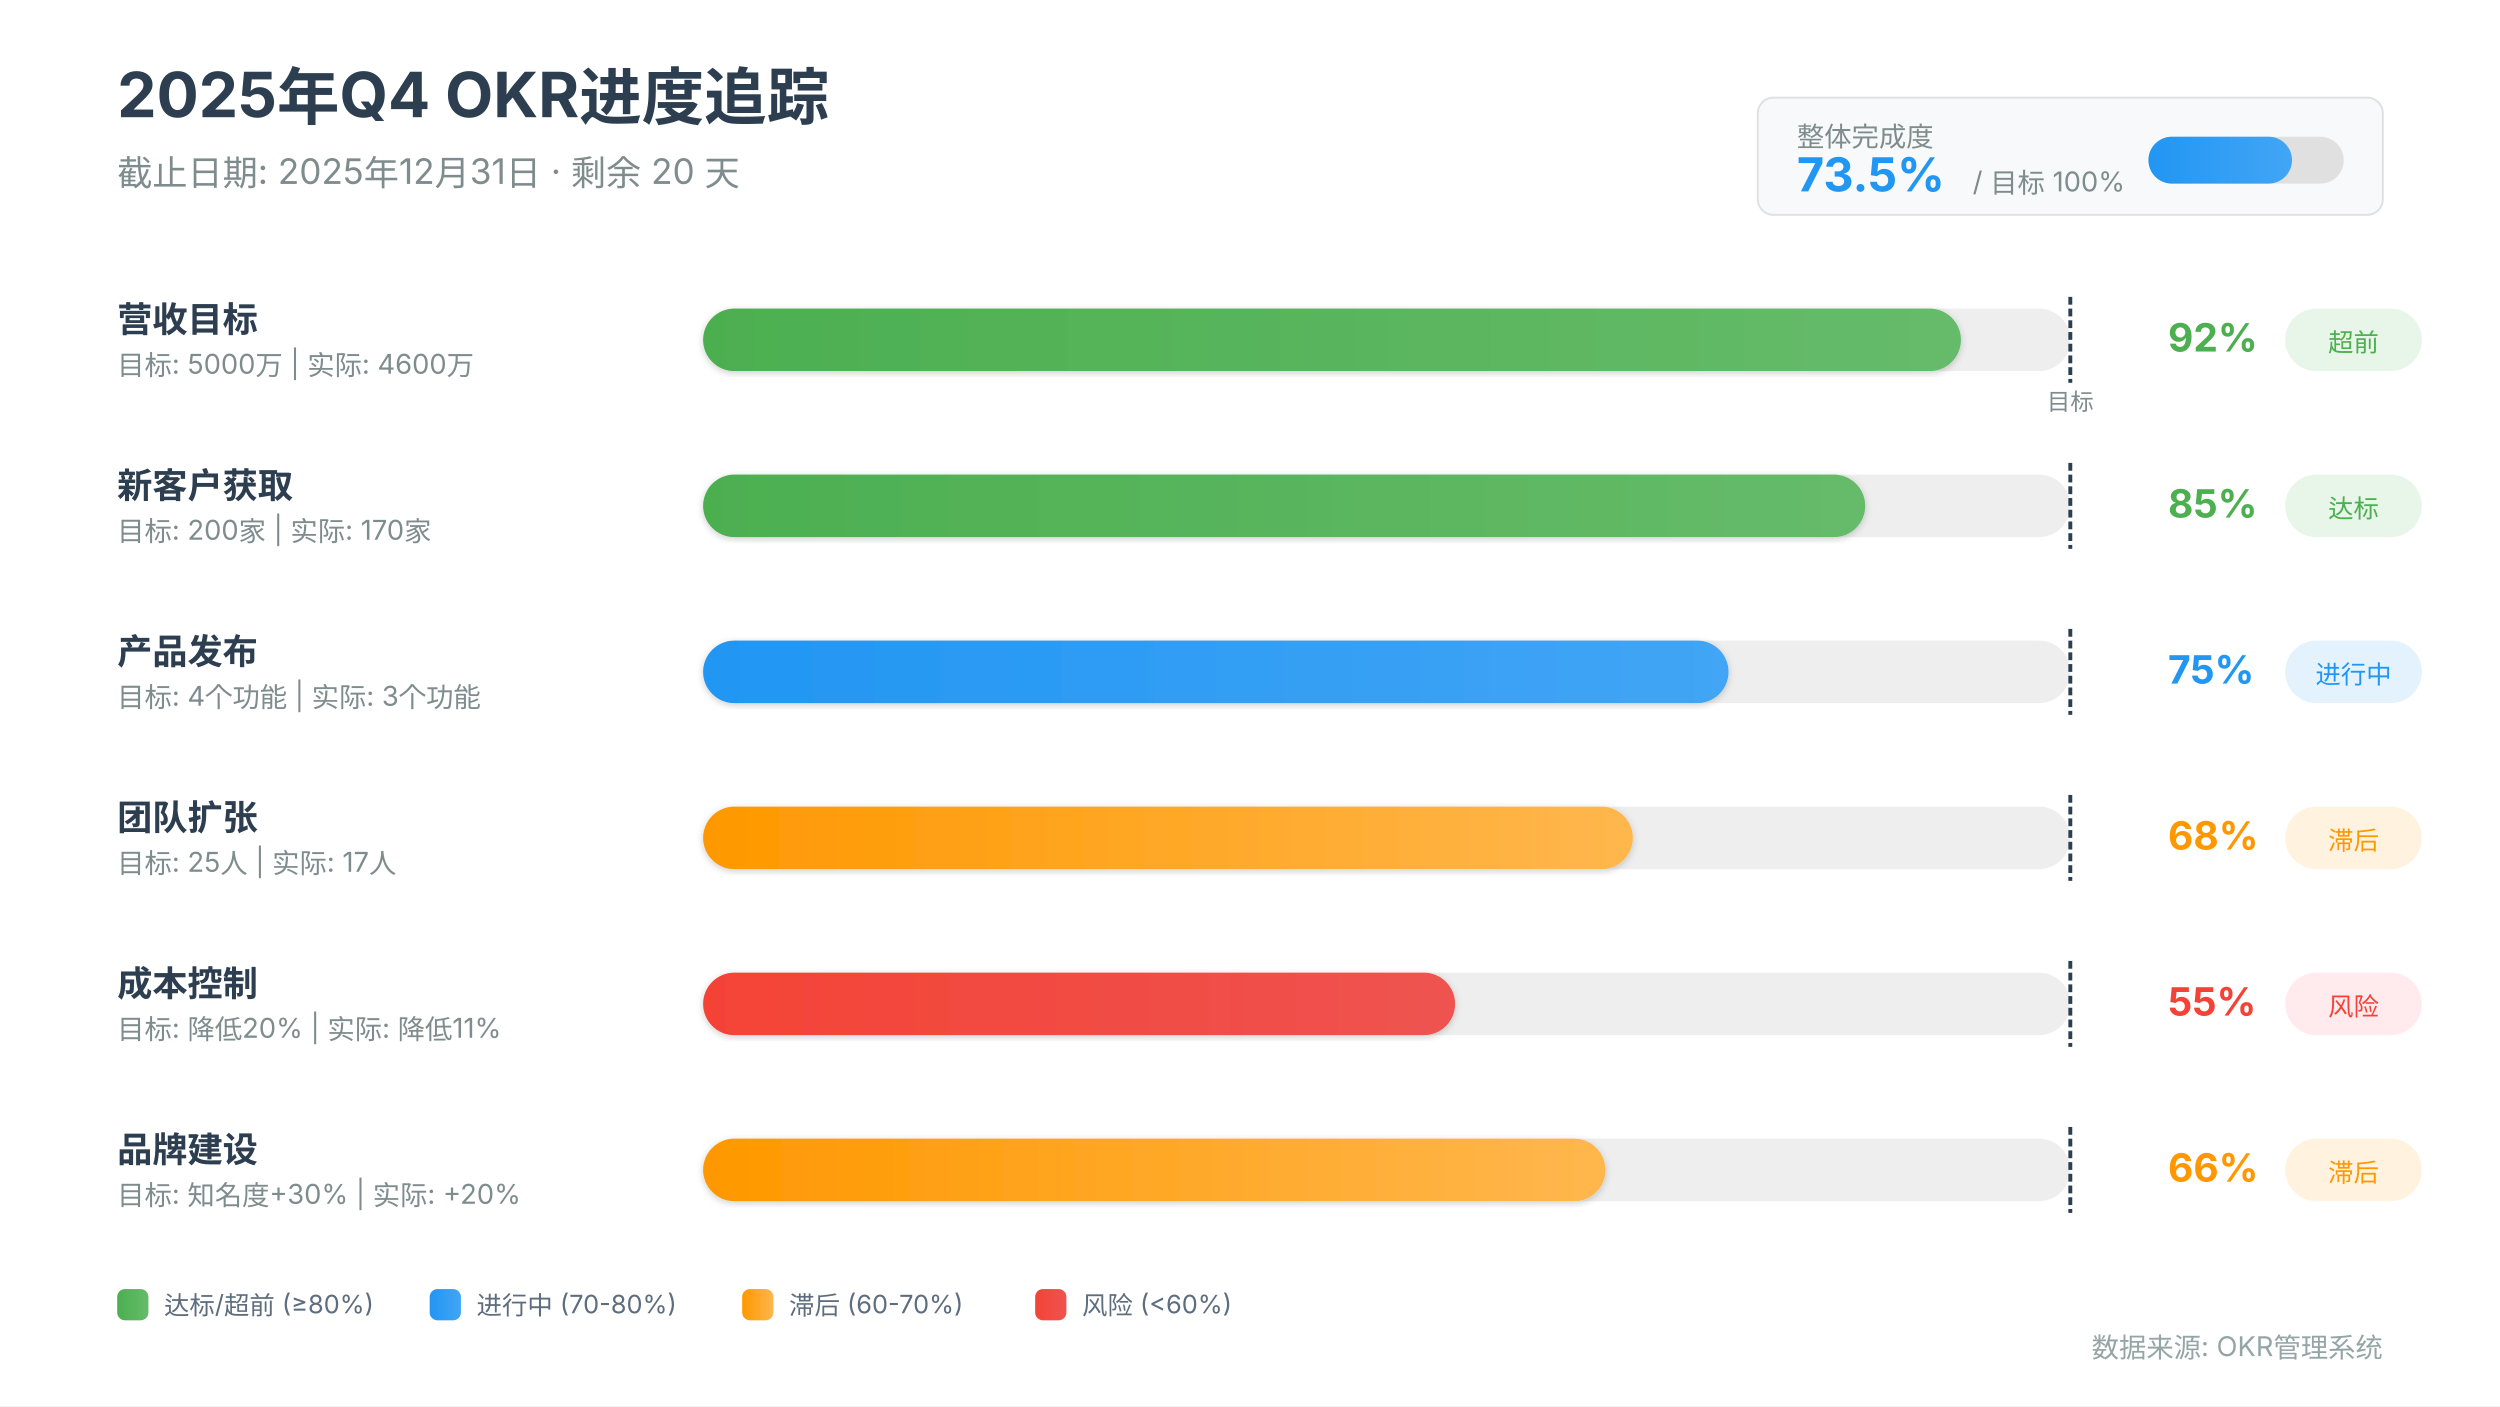
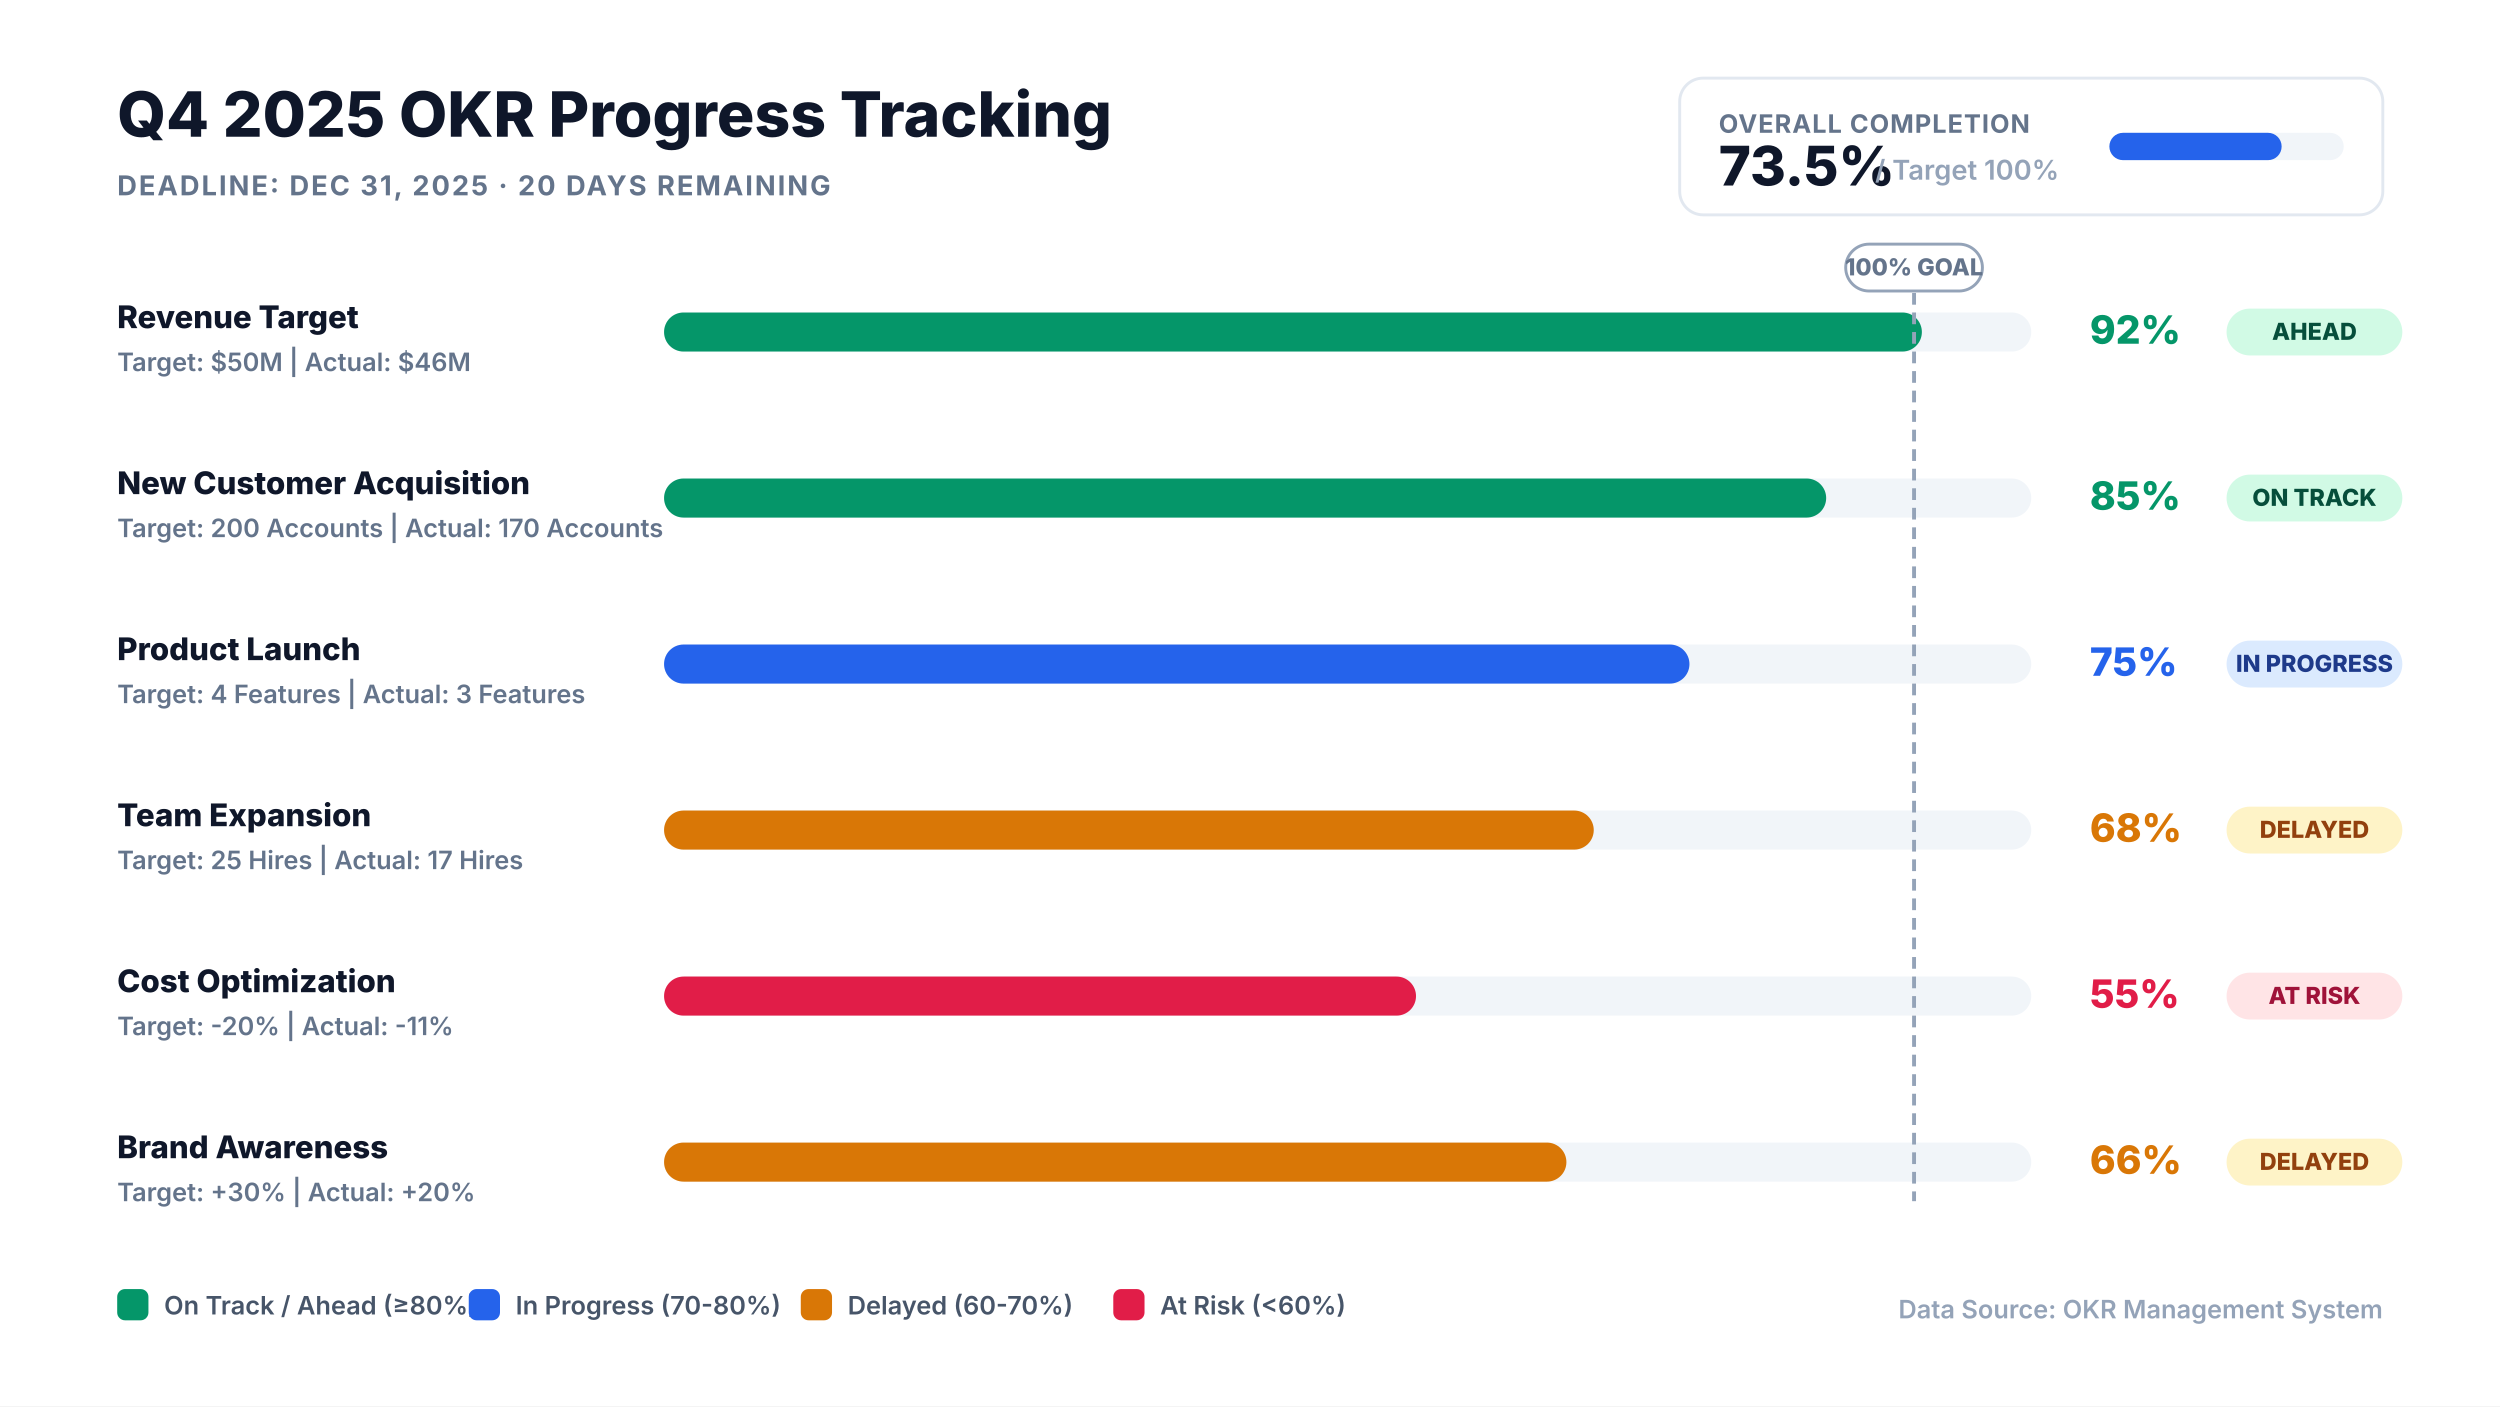
- <svg xmlns="http://www.w3.org/2000/svg" viewBox="0 0 1280 720" width="1280" height="720">
-   <defs>
-     <linearGradient id="progressBlue" x1="0%" y1="0%" x2="100%" y2="0%">
-       <stop offset="0%" style="stop-color:#2196F3;stop-opacity:1" />
-       <stop offset="100%" style="stop-color:#42A5F5;stop-opacity:1" />
-     </linearGradient>
-     <linearGradient id="progressGreen" x1="0%" y1="0%" x2="100%" y2="0%">
-       <stop offset="0%" style="stop-color:#4CAF50;stop-opacity:1" />
-       <stop offset="100%" style="stop-color:#66BB6A;stop-opacity:1" />
-     </linearGradient>
-     <linearGradient id="progressOrange" x1="0%" y1="0%" x2="100%" y2="0%">
-       <stop offset="0%" style="stop-color:#FF9800;stop-opacity:1" />
-       <stop offset="100%" style="stop-color:#FFB74D;stop-opacity:1" />
-     </linearGradient>
-     <linearGradient id="progressRed" x1="0%" y1="0%" x2="100%" y2="0%">
-       <stop offset="0%" style="stop-color:#f44336;stop-opacity:1" />
-       <stop offset="100%" style="stop-color:#EF5350;stop-opacity:1" />
-     </linearGradient>
-     <filter id="progressShadow">
-       <feGaussianBlur in="SourceAlpha" stdDeviation="2" />
-       <feOffset dx="0" dy="1" />
-       <feComponentTransfer>
-         <feFuncA type="linear" slope="0.2" />
-       </feComponentTransfer>
-       <feMerge>
-         <feMergeNode />
-         <feMergeNode in="SourceGraphic" />
-       </feMerge>
-     </filter>
-   </defs>
+ <svg xmlns="http://www.w3.org/2000/svg" viewBox="0 0 1280 720" width="1280" height="720" font-family="-apple-system, BlinkMacSystemFont, 'Segoe UI', sans-serif" font-size="12">
  <rect width="1280" height="720" fill="#FFFFFF" />
-   <text x="60" y="60" font-family="-apple-system, BlinkMacSystemFont, 'Segoe UI', 'PingFang SC', 'Microsoft YaHei', sans-serif" font-size="32" font-weight="bold" fill="#2C3E50">
-     <tspan>2025年Q4 OKR进度追踪</tspan>
-   </text>
-   <text x="60" y="95" font-family="-apple-system, BlinkMacSystemFont, 'Segoe UI', 'PingFang SC', 'Microsoft YaHei', sans-serif" font-size="18" fill="#7F8C8D">
-     <tspan>截止日期: 2025年12月31日 · 剩余 20 天</tspan>
-   </text>
-   <g id="overallProgress" transform="translate(900, 50)">
-     <rect x="0" y="0" width="320" height="60" rx="8" fill="#F8F9FA" stroke="#E0E0E0" stroke-width="1" />
-     <text x="20" y="25" font-family="-apple-system, BlinkMacSystemFont, 'Segoe UI', 'PingFang SC', 'Microsoft YaHei', sans-serif" font-size="14" fill="#7F8C8D">
-       <tspan>整体完成度</tspan>
-     </text>
-     <text x="20" y="48" font-family="-apple-system, BlinkMacSystemFont, 'Segoe UI', sans-serif" font-size="24" font-weight="bold" fill="#2196F3">
-       <tspan>73.5%</tspan>
-     </text>
-     <text x="110" y="48" font-family="-apple-system, BlinkMacSystemFont, 'Segoe UI', 'PingFang SC', 'Microsoft YaHei', sans-serif" font-size="14" fill="#7F8C8D">
-       <tspan>/ 目标 100%</tspan>
-     </text>
-     <rect x="200" y="20" width="100" height="24" rx="12" fill="#E0E0E0" />
-     <rect x="200" y="20" width="73.5" height="24" rx="12" fill="url(#progressBlue)" />
+   <g id="header" data-pptx-bounds="40 15 1200 125">
+     <text x="60" y="70" font-size="32" font-weight="800" fill="#0F172A">Q4 2025 OKR Progress Tracking</text>
+     <text x="60" y="100" font-size="14" font-weight="700" fill="#64748B" letter-spacing="1">DEADLINE: DEC 31, 2025 · 20 DAYS REMAINING</text>
  </g>
-   <g id="progressBars">
+   <g id="overallProgress" data-pptx-bounds="814 33 452 84" transform="translate(860, 40)">
+     <rect x="0" y="0" width="360" height="70" rx="12" fill="#FFFFFF" stroke="#E2E8F0" stroke-width="1.5" />
+     <text x="20" y="28" font-size="13" font-weight="700" fill="#64748B" letter-spacing="0.5">OVERALL COMPLETION</text>
+     <text x="20" y="55" font-size="28" font-weight="800" fill="#0F172A">73.5%</text>
+     <text x="100" y="52" font-size="14" font-weight="600" fill="#94A3B8">/ Target 100%</text>
+     <rect x="220" y="28" width="120" height="14" rx="7" fill="#F1F5F9" />
+     <rect x="220" y="28" width="88.2" height="14" rx="7" fill="#2563EB" />
+   </g>
+   <g id="progressBars" data-pptx-bounds="0 123 1280 526">
    <g transform="translate(60, 150)">
-       <text x="0" y="20" font-family="-apple-system, BlinkMacSystemFont, 'Segoe UI', 'PingFang SC', 'Microsoft YaHei', sans-serif" font-size="18" font-weight="600" fill="#2C3E50">
-         <tspan>营收目标</tspan>
-       </text>
-       <text x="0" y="42" font-family="-apple-system, BlinkMacSystemFont, 'Segoe UI', 'PingFang SC', 'Microsoft YaHei', sans-serif" font-size="14" fill="#7F8C8D">
-         <tspan>目标: 5000万 | 实际: 4600万</tspan>
-       </text>
-       <rect x="300" y="8" width="700" height="32" rx="16" fill="#EEEEEE" />
-       <rect x="300" y="8" width="644" height="32" rx="16" fill="url(#progressGreen)" filter="url(#progressShadow)" />
-       <line x1="1000" y1="2" x2="1000" y2="46" stroke="#2C3E50" stroke-width="2" stroke-dasharray="4,2" />
-       <text x="1000" y="60" font-family="-apple-system, BlinkMacSystemFont, 'Segoe UI', sans-serif" font-size="12" fill="#7F8C8D" text-anchor="middle">
-         <tspan>目标</tspan>
-       </text>
-       <text x="1050" y="30" font-family="-apple-system, BlinkMacSystemFont, 'Segoe UI', sans-serif" font-size="20" font-weight="bold" fill="#4CAF50">
-         <tspan>92%</tspan>
-       </text>
-       <rect x="1110" y="8" width="70" height="32" rx="16" fill="#E8F5E9" />
-       <text x="1145" y="30" font-family="-apple-system, BlinkMacSystemFont, 'Segoe UI', 'PingFang SC', 'Microsoft YaHei', sans-serif" font-size="13" fill="#4CAF50" text-anchor="middle">
-         <tspan>超前</tspan>
-       </text>
+       <text x="0" y="18" font-size="16" font-weight="800" fill="#0F172A">Revenue Target</text>
+       <text x="0" y="40" font-size="13" font-weight="600" fill="#64748B">Target: $50M | Actual: $46M</text>
+       <rect x="280" y="10" width="700" height="20" rx="10" fill="#F1F5F9" />
+       <rect x="280" y="10" width="644" height="20" rx="10" fill="#059669" />
+       <text x="1010" y="26" font-size="20" font-weight="800" fill="#059669">92%</text>
+       <rect x="1080" y="8" width="90" height="24" rx="12" fill="#D1FAE5" />
+       <text x="1125" y="24" font-weight="800" fill="#064E3B" text-anchor="middle">AHEAD</text>
    </g>
    <g transform="translate(60, 235)">
-       <text x="0" y="20" font-family="-apple-system, BlinkMacSystemFont, 'Segoe UI', 'PingFang SC', 'Microsoft YaHei', sans-serif" font-size="18" font-weight="600" fill="#2C3E50">
-         <tspan>新客户获取</tspan>
-       </text>
-       <text x="0" y="42" font-family="-apple-system, BlinkMacSystemFont, 'Segoe UI', 'PingFang SC', 'Microsoft YaHei', sans-serif" font-size="14" fill="#7F8C8D">
-         <tspan>目标: 200家 | 实际: 170家</tspan>
-       </text>
-       <rect x="300" y="8" width="700" height="32" rx="16" fill="#EEEEEE" />
-       <rect x="300" y="8" width="595" height="32" rx="16" fill="url(#progressGreen)" filter="url(#progressShadow)" />
-       <line x1="1000" y1="2" x2="1000" y2="46" stroke="#2C3E50" stroke-width="2" stroke-dasharray="4,2" />
-       <text x="1050" y="30" font-family="-apple-system, BlinkMacSystemFont, 'Segoe UI', sans-serif" font-size="20" font-weight="bold" fill="#4CAF50">
-         <tspan>85%</tspan>
-       </text>
-       <rect x="1110" y="8" width="70" height="32" rx="16" fill="#E8F5E9" />
-       <text x="1145" y="30" font-family="-apple-system, BlinkMacSystemFont, 'Segoe UI', 'PingFang SC', 'Microsoft YaHei', sans-serif" font-size="13" fill="#4CAF50" text-anchor="middle">
-         <tspan>达标</tspan>
-       </text>
+       <text x="0" y="18" font-size="16" font-weight="800" fill="#0F172A">New Customer Acquisition</text>
+       <text x="0" y="40" font-size="13" font-weight="600" fill="#64748B">Target: 200 Accounts | Actual: 170 Accounts</text>
+       <rect x="280" y="10" width="700" height="20" rx="10" fill="#F1F5F9" />
+       <rect x="280" y="10" width="595" height="20" rx="10" fill="#059669" />
+       <text x="1010" y="26" font-size="20" font-weight="800" fill="#059669">85%</text>
+       <rect x="1080" y="8" width="90" height="24" rx="12" fill="#D1FAE5" />
+       <text x="1125" y="24" font-weight="800" fill="#064E3B" text-anchor="middle">ON TRACK</text>
    </g>
    <g transform="translate(60, 320)">
-       <text x="0" y="20" font-family="-apple-system, BlinkMacSystemFont, 'Segoe UI', 'PingFang SC', 'Microsoft YaHei', sans-serif" font-size="18" font-weight="600" fill="#2C3E50">
-         <tspan>产品发布</tspan>
-       </text>
-       <text x="0" y="42" font-family="-apple-system, BlinkMacSystemFont, 'Segoe UI', 'PingFang SC', 'Microsoft YaHei', sans-serif" font-size="14" fill="#7F8C8D">
-         <tspan>目标: 4个功能 | 实际: 3个功能</tspan>
-       </text>
-       <rect x="300" y="8" width="700" height="32" rx="16" fill="#EEEEEE" />
-       <rect x="300" y="8" width="525" height="32" rx="16" fill="url(#progressBlue)" filter="url(#progressShadow)" />
-       <line x1="1000" y1="2" x2="1000" y2="46" stroke="#2C3E50" stroke-width="2" stroke-dasharray="4,2" />
-       <text x="1050" y="30" font-family="-apple-system, BlinkMacSystemFont, 'Segoe UI', sans-serif" font-size="20" font-weight="bold" fill="#2196F3">
-         <tspan>75%</tspan>
-       </text>
-       <rect x="1110" y="8" width="70" height="32" rx="16" fill="#E3F2FD" />
-       <text x="1145" y="30" font-family="-apple-system, BlinkMacSystemFont, 'Segoe UI', 'PingFang SC', 'Microsoft YaHei', sans-serif" font-size="13" fill="#2196F3" text-anchor="middle">
-         <tspan>进行中</tspan>
-       </text>
+       <text x="0" y="18" font-size="16" font-weight="800" fill="#0F172A">Product Launch</text>
+       <text x="0" y="40" font-size="13" font-weight="600" fill="#64748B">Target: 4 Features | Actual: 3 Features</text>
+       <rect x="280" y="10" width="700" height="20" rx="10" fill="#F1F5F9" />
+       <rect x="280" y="10" width="525" height="20" rx="10" fill="#2563EB" />
+       <text x="1010" y="26" font-size="20" font-weight="800" fill="#2563EB">75%</text>
+       <rect x="1080" y="8" width="90" height="24" rx="12" fill="#DBEAFE" />
+       <text x="1125" y="24" font-weight="800" fill="#1E3A8A" text-anchor="middle">IN PROGRESS</text>
    </g>
    <g transform="translate(60, 405)">
-       <text x="0" y="20" font-family="-apple-system, BlinkMacSystemFont, 'Segoe UI', 'PingFang SC', 'Microsoft YaHei', sans-serif" font-size="18" font-weight="600" fill="#2C3E50">
-         <tspan>团队扩张</tspan>
-       </text>
-       <text x="0" y="42" font-family="-apple-system, BlinkMacSystemFont, 'Segoe UI', 'PingFang SC', 'Microsoft YaHei', sans-serif" font-size="14" fill="#7F8C8D">
-         <tspan>目标: 25人 | 实际: 17人</tspan>
-       </text>
-       <rect x="300" y="8" width="700" height="32" rx="16" fill="#EEEEEE" />
-       <rect x="300" y="8" width="476" height="32" rx="16" fill="url(#progressOrange)" filter="url(#progressShadow)" />
-       <line x1="1000" y1="2" x2="1000" y2="46" stroke="#2C3E50" stroke-width="2" stroke-dasharray="4,2" />
-       <text x="1050" y="30" font-family="-apple-system, BlinkMacSystemFont, 'Segoe UI', sans-serif" font-size="20" font-weight="bold" fill="#FF9800">
-         <tspan>68%</tspan>
-       </text>
-       <rect x="1110" y="8" width="70" height="32" rx="16" fill="#FFF3E0" />
-       <text x="1145" y="30" font-family="-apple-system, BlinkMacSystemFont, 'Segoe UI', 'PingFang SC', 'Microsoft YaHei', sans-serif" font-size="13" fill="#FF9800" text-anchor="middle">
-         <tspan>滞后</tspan>
-       </text>
+       <text x="0" y="18" font-size="16" font-weight="800" fill="#0F172A">Team Expansion</text>
+       <text x="0" y="40" font-size="13" font-weight="600" fill="#64748B">Target: 25 Hires | Actual: 17 Hires</text>
+       <rect x="280" y="10" width="700" height="20" rx="10" fill="#F1F5F9" />
+       <rect x="280" y="10" width="476" height="20" rx="10" fill="#D97706" />
+       <text x="1010" y="26" font-size="20" font-weight="800" fill="#D97706">68%</text>
+       <rect x="1080" y="8" width="90" height="24" rx="12" fill="#FEF3C7" />
+       <text x="1125" y="24" font-weight="800" fill="#92400E" text-anchor="middle">DELAYED</text>
    </g>
    <g transform="translate(60, 490)">
-       <text x="0" y="20" font-family="-apple-system, BlinkMacSystemFont, 'Segoe UI', 'PingFang SC', 'Microsoft YaHei', sans-serif" font-size="18" font-weight="600" fill="#2C3E50">
-         <tspan>成本控制</tspan>
-       </text>
-       <text x="0" y="42" font-family="-apple-system, BlinkMacSystemFont, 'Segoe UI', 'PingFang SC', 'Microsoft YaHei', sans-serif" font-size="14" fill="#7F8C8D">
-         <tspan>目标: 降低20% | 实际: 降低11%</tspan>
-       </text>
-       <rect x="300" y="8" width="700" height="32" rx="16" fill="#EEEEEE" />
-       <rect x="300" y="8" width="385" height="32" rx="16" fill="url(#progressRed)" filter="url(#progressShadow)" />
-       <line x1="1000" y1="2" x2="1000" y2="46" stroke="#2C3E50" stroke-width="2" stroke-dasharray="4,2" />
-       <text x="1050" y="30" font-family="-apple-system, BlinkMacSystemFont, 'Segoe UI', sans-serif" font-size="20" font-weight="bold" fill="#f44336">
-         <tspan>55%</tspan>
-       </text>
-       <rect x="1110" y="8" width="70" height="32" rx="16" fill="#FFEBEE" />
-       <text x="1145" y="30" font-family="-apple-system, BlinkMacSystemFont, 'Segoe UI', 'PingFang SC', 'Microsoft YaHei', sans-serif" font-size="13" fill="#f44336" text-anchor="middle">
-         <tspan>风险</tspan>
-       </text>
+       <text x="0" y="18" font-size="16" font-weight="800" fill="#0F172A">Cost Optimization</text>
+       <text x="0" y="40" font-size="13" font-weight="600" fill="#64748B">Target: -20% | Actual: -11%</text>
+       <rect x="280" y="10" width="700" height="20" rx="10" fill="#F1F5F9" />
+       <rect x="280" y="10" width="385" height="20" rx="10" fill="#E11D48" />
+       <text x="1010" y="26" font-size="20" font-weight="800" fill="#E11D48">55%</text>
+       <rect x="1080" y="8" width="90" height="24" rx="12" fill="#FFE4E6" />
+       <text x="1125" y="24" font-weight="800" fill="#9F1239" text-anchor="middle">AT RISK</text>
    </g>
    <g transform="translate(60, 575)">
-       <text x="0" y="20" font-family="-apple-system, BlinkMacSystemFont, 'Segoe UI', 'PingFang SC', 'Microsoft YaHei', sans-serif" font-size="18" font-weight="600" fill="#2C3E50">
-         <tspan>品牌建设</tspan>
-       </text>
-       <text x="0" y="42" font-family="-apple-system, BlinkMacSystemFont, 'Segoe UI', 'PingFang SC', 'Microsoft YaHei', sans-serif" font-size="14" fill="#7F8C8D">
-         <tspan>目标: 知名度+30% | 实际: +20%</tspan>
-       </text>
-       <rect x="300" y="8" width="700" height="32" rx="16" fill="#EEEEEE" />
-       <rect x="300" y="8" width="462" height="32" rx="16" fill="url(#progressOrange)" filter="url(#progressShadow)" />
-       <line x1="1000" y1="2" x2="1000" y2="46" stroke="#2C3E50" stroke-width="2" stroke-dasharray="4,2" />
-       <text x="1050" y="30" font-family="-apple-system, BlinkMacSystemFont, 'Segoe UI', sans-serif" font-size="20" font-weight="bold" fill="#FF9800">
-         <tspan>66%</tspan>
-       </text>
-       <rect x="1110" y="8" width="70" height="32" rx="16" fill="#FFF3E0" />
-       <text x="1145" y="30" font-family="-apple-system, BlinkMacSystemFont, 'Segoe UI', 'PingFang SC', 'Microsoft YaHei', sans-serif" font-size="13" fill="#FF9800" text-anchor="middle">
-         <tspan>滞后</tspan>
-       </text>
+       <text x="0" y="18" font-size="16" font-weight="800" fill="#0F172A">Brand Awareness</text>
+       <text x="0" y="40" font-size="13" font-weight="600" fill="#64748B">Target: +30% | Actual: +20%</text>
+       <rect x="280" y="10" width="700" height="20" rx="10" fill="#F1F5F9" />
+       <rect x="280" y="10" width="462" height="20" rx="10" fill="#D97706" />
+       <text x="1010" y="26" font-size="20" font-weight="800" fill="#D97706">66%</text>
+       <rect x="1080" y="8" width="90" height="24" rx="12" fill="#FEF3C7" />
+       <text x="1125" y="24" font-weight="800" fill="#92400E" text-anchor="middle">DELAYED</text>
    </g>
  </g>
-   <g id="legend" transform="translate(60, 660)">
-     <rect x="0" y="0" width="16" height="16" rx="4" fill="url(#progressGreen)" />
-     <text x="24" y="13" font-family="-apple-system, BlinkMacSystemFont, 'Segoe UI', 'PingFang SC', 'Microsoft YaHei', sans-serif" font-size="13" fill="#5D6D7E">
-       <tspan>达标/超前 (≥80%)</tspan>
-     </text>
-     <rect x="160" y="0" width="16" height="16" rx="4" fill="url(#progressBlue)" />
-     <text x="184" y="13" font-family="-apple-system, BlinkMacSystemFont, 'Segoe UI', 'PingFang SC', 'Microsoft YaHei', sans-serif" font-size="13" fill="#5D6D7E">
-       <tspan>进行中 (70-80%)</tspan>
-     </text>
-     <rect x="320" y="0" width="16" height="16" rx="4" fill="url(#progressOrange)" />
-     <text x="344" y="13" font-family="-apple-system, BlinkMacSystemFont, 'Segoe UI', 'PingFang SC', 'Microsoft YaHei', sans-serif" font-size="13" fill="#5D6D7E">
-       <tspan>滞后 (60-70%)</tspan>
-     </text>
-     <rect x="470" y="0" width="16" height="16" rx="4" fill="url(#progressRed)" />
-     <text x="494" y="13" font-family="-apple-system, BlinkMacSystemFont, 'Segoe UI', 'PingFang SC', 'Microsoft YaHei', sans-serif" font-size="13" fill="#5D6D7E">
-       <tspan>风险 (&lt;60%)</tspan>
-     </text>
+   <g id="goal-marker" data-pptx-bounds="928 90 104 560">
+     <line x1="980" y1="140" x2="980" y2="615" stroke="#94A3B8" stroke-width="2" stroke-dasharray="6 4" />
+     <rect x="945" y="125" width="70" height="24" rx="12" fill="#FFFFFF" stroke="#94A3B8" stroke-width="1.5" />
+     <text x="980" y="141" font-weight="800" fill="#64748B" text-anchor="middle">100% GOAL</text>
  </g>
-   <text x="1220" y="695" font-family="-apple-system, BlinkMacSystemFont, 'Segoe UI', 'PingFang SC', 'Microsoft YaHei', sans-serif" font-size="14" fill="#95A5A6" text-anchor="end">
-     <tspan>数据来源: OKR管理系统</tspan>
-   </text>
+   <g id="legend" data-pptx-bounds="0 653 763 30" transform="translate(60, 660)">
+     <rect x="0" y="0" width="16" height="16" rx="4" fill="#059669" />
+     <text x="24" y="13" font-size="13" font-weight="600" fill="#475569">On Track / Ahead (≥80%)</text>
+     <rect x="180" y="0" width="16" height="16" rx="4" fill="#2563EB" />
+     <text x="204" y="13" font-size="13" font-weight="600" fill="#475569">In Progress (70-80%)</text>
+     <rect x="350" y="0" width="16" height="16" rx="4" fill="#D97706" />
+     <text x="374" y="13" font-size="13" font-weight="600" fill="#475569">Delayed (60-70%)</text>
+     <rect x="510" y="0" width="16" height="16" rx="4" fill="#E11D48" />
+     <text x="534" y="13" font-size="13" font-weight="600" fill="#475569">At Risk (&lt;60%)</text>
+   </g>
+   <g id="source" data-pptx-bounds="40 651 1200 39">
+     <text x="1220" y="675" font-size="13" font-weight="600" fill="#94A3B8" text-anchor="end">Data Source: OKR Management System</text>
+   </g>
</svg>
